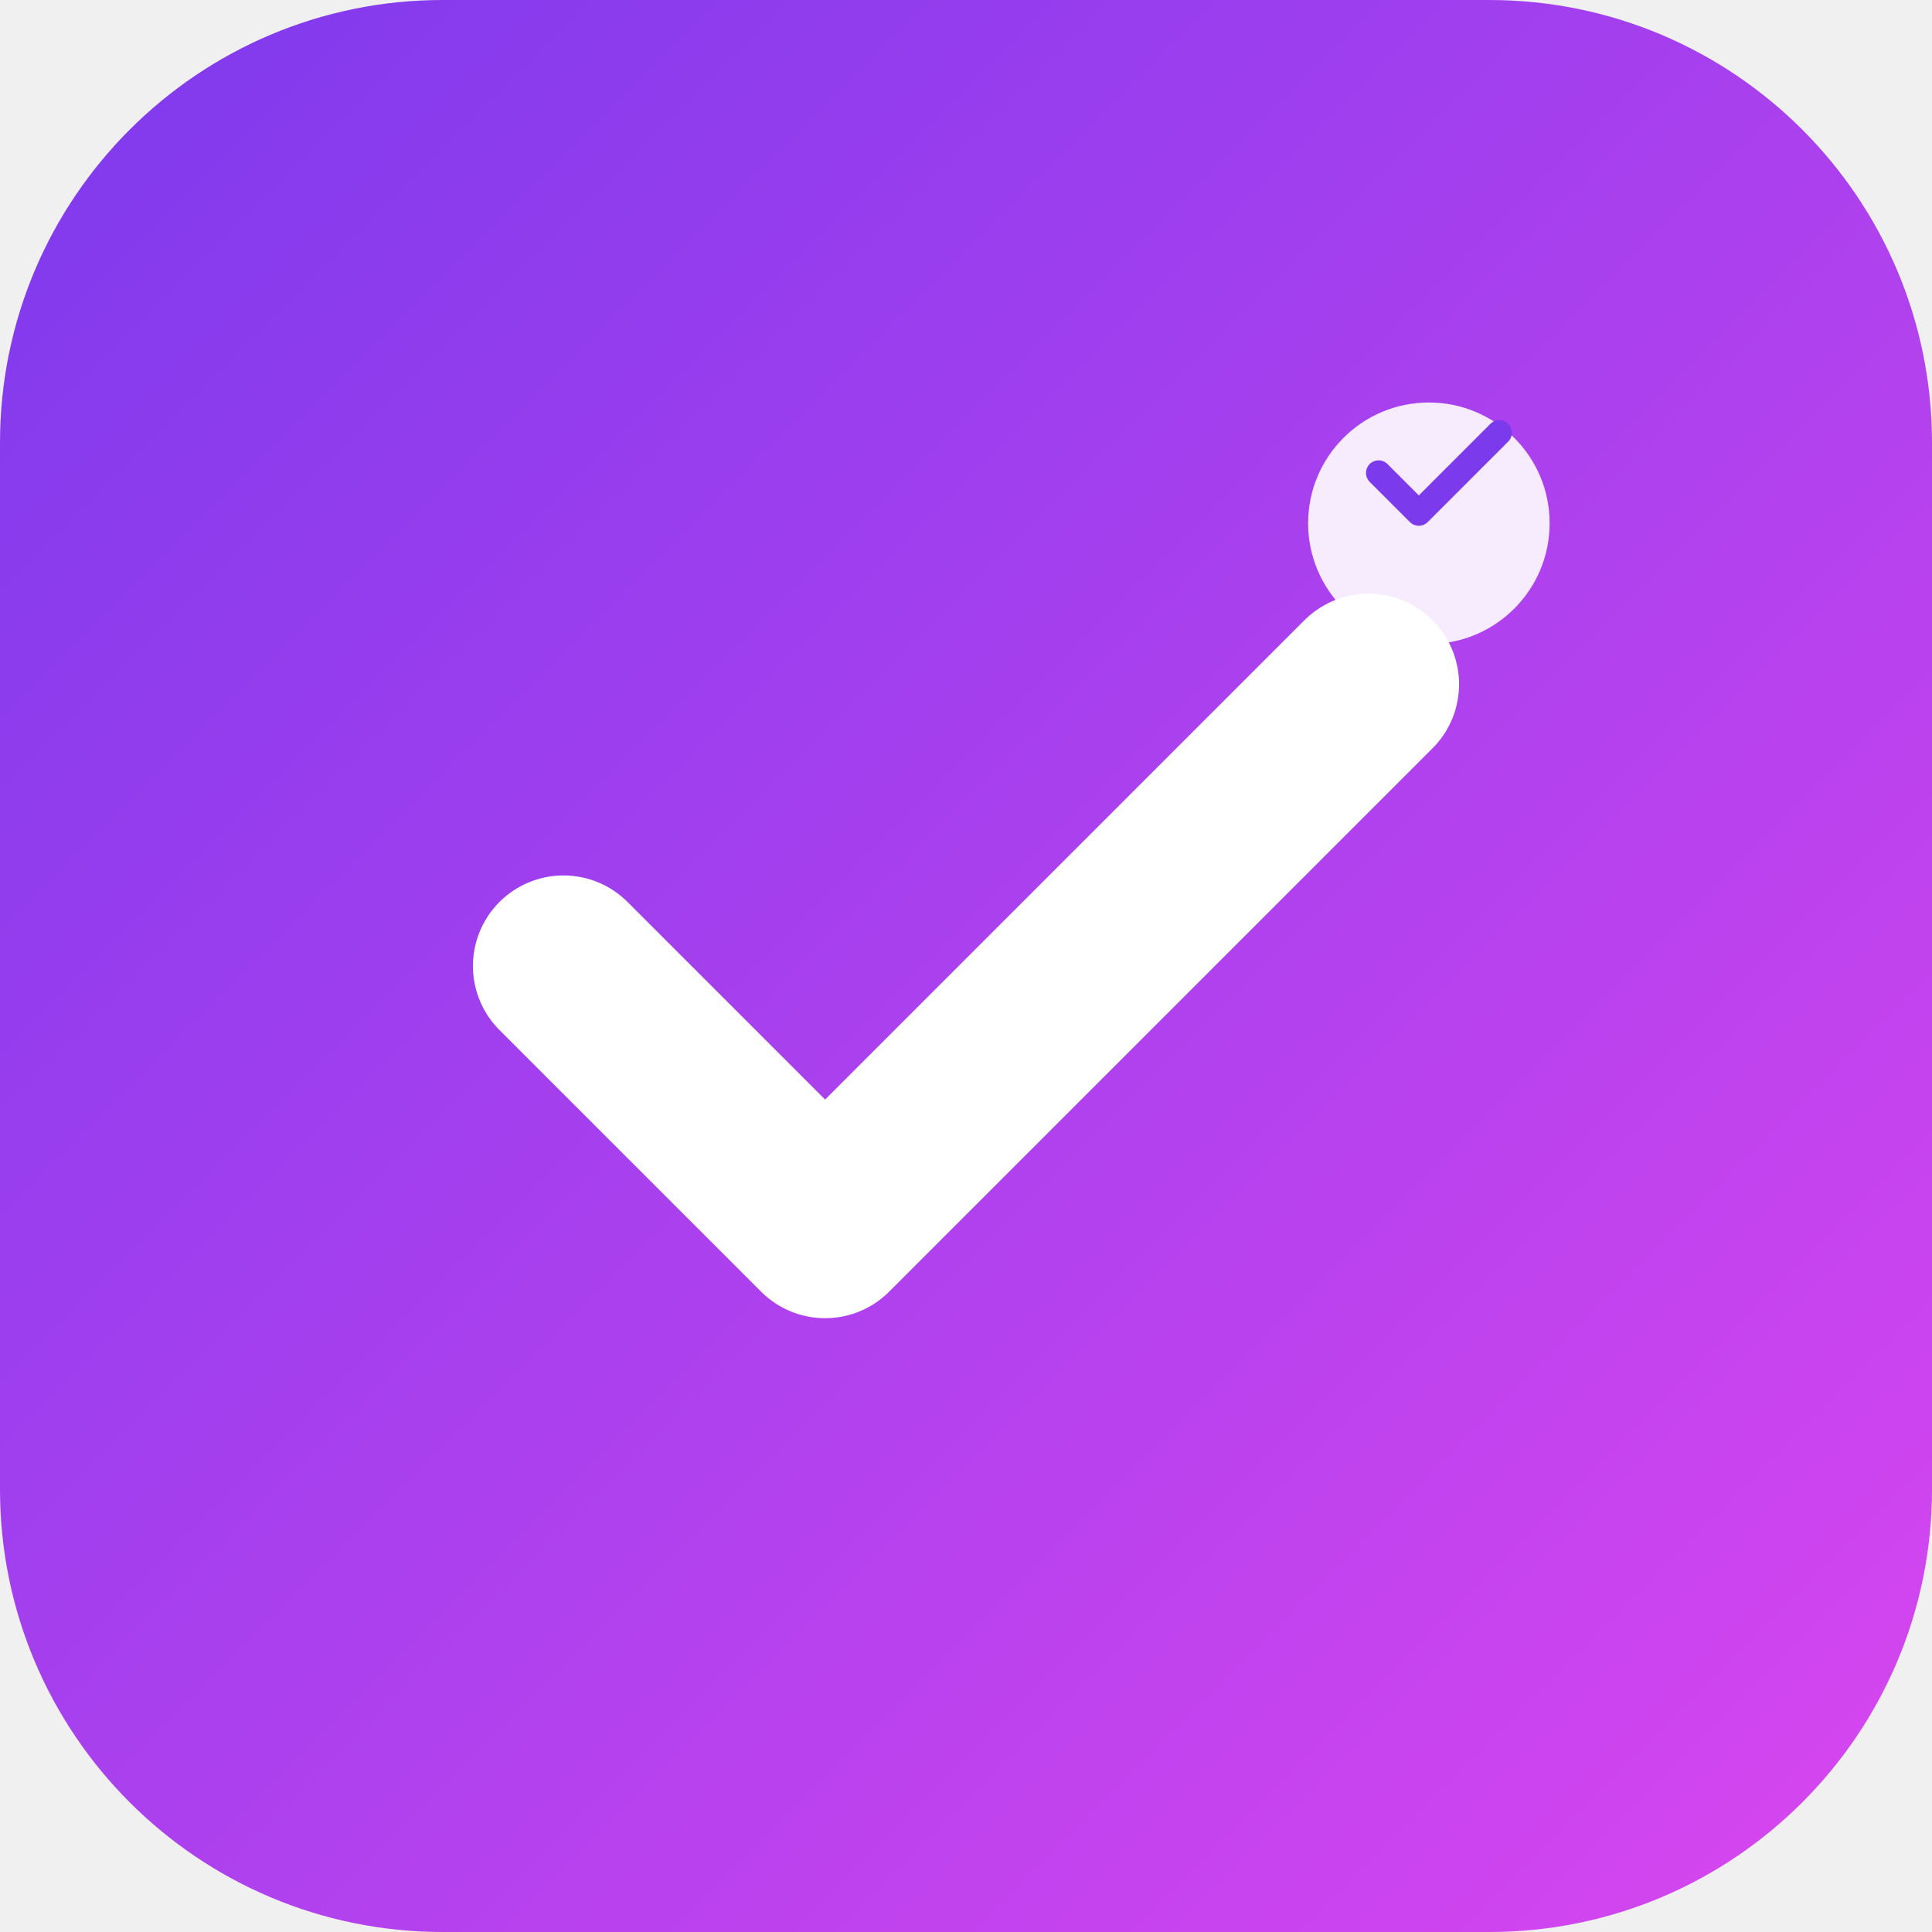
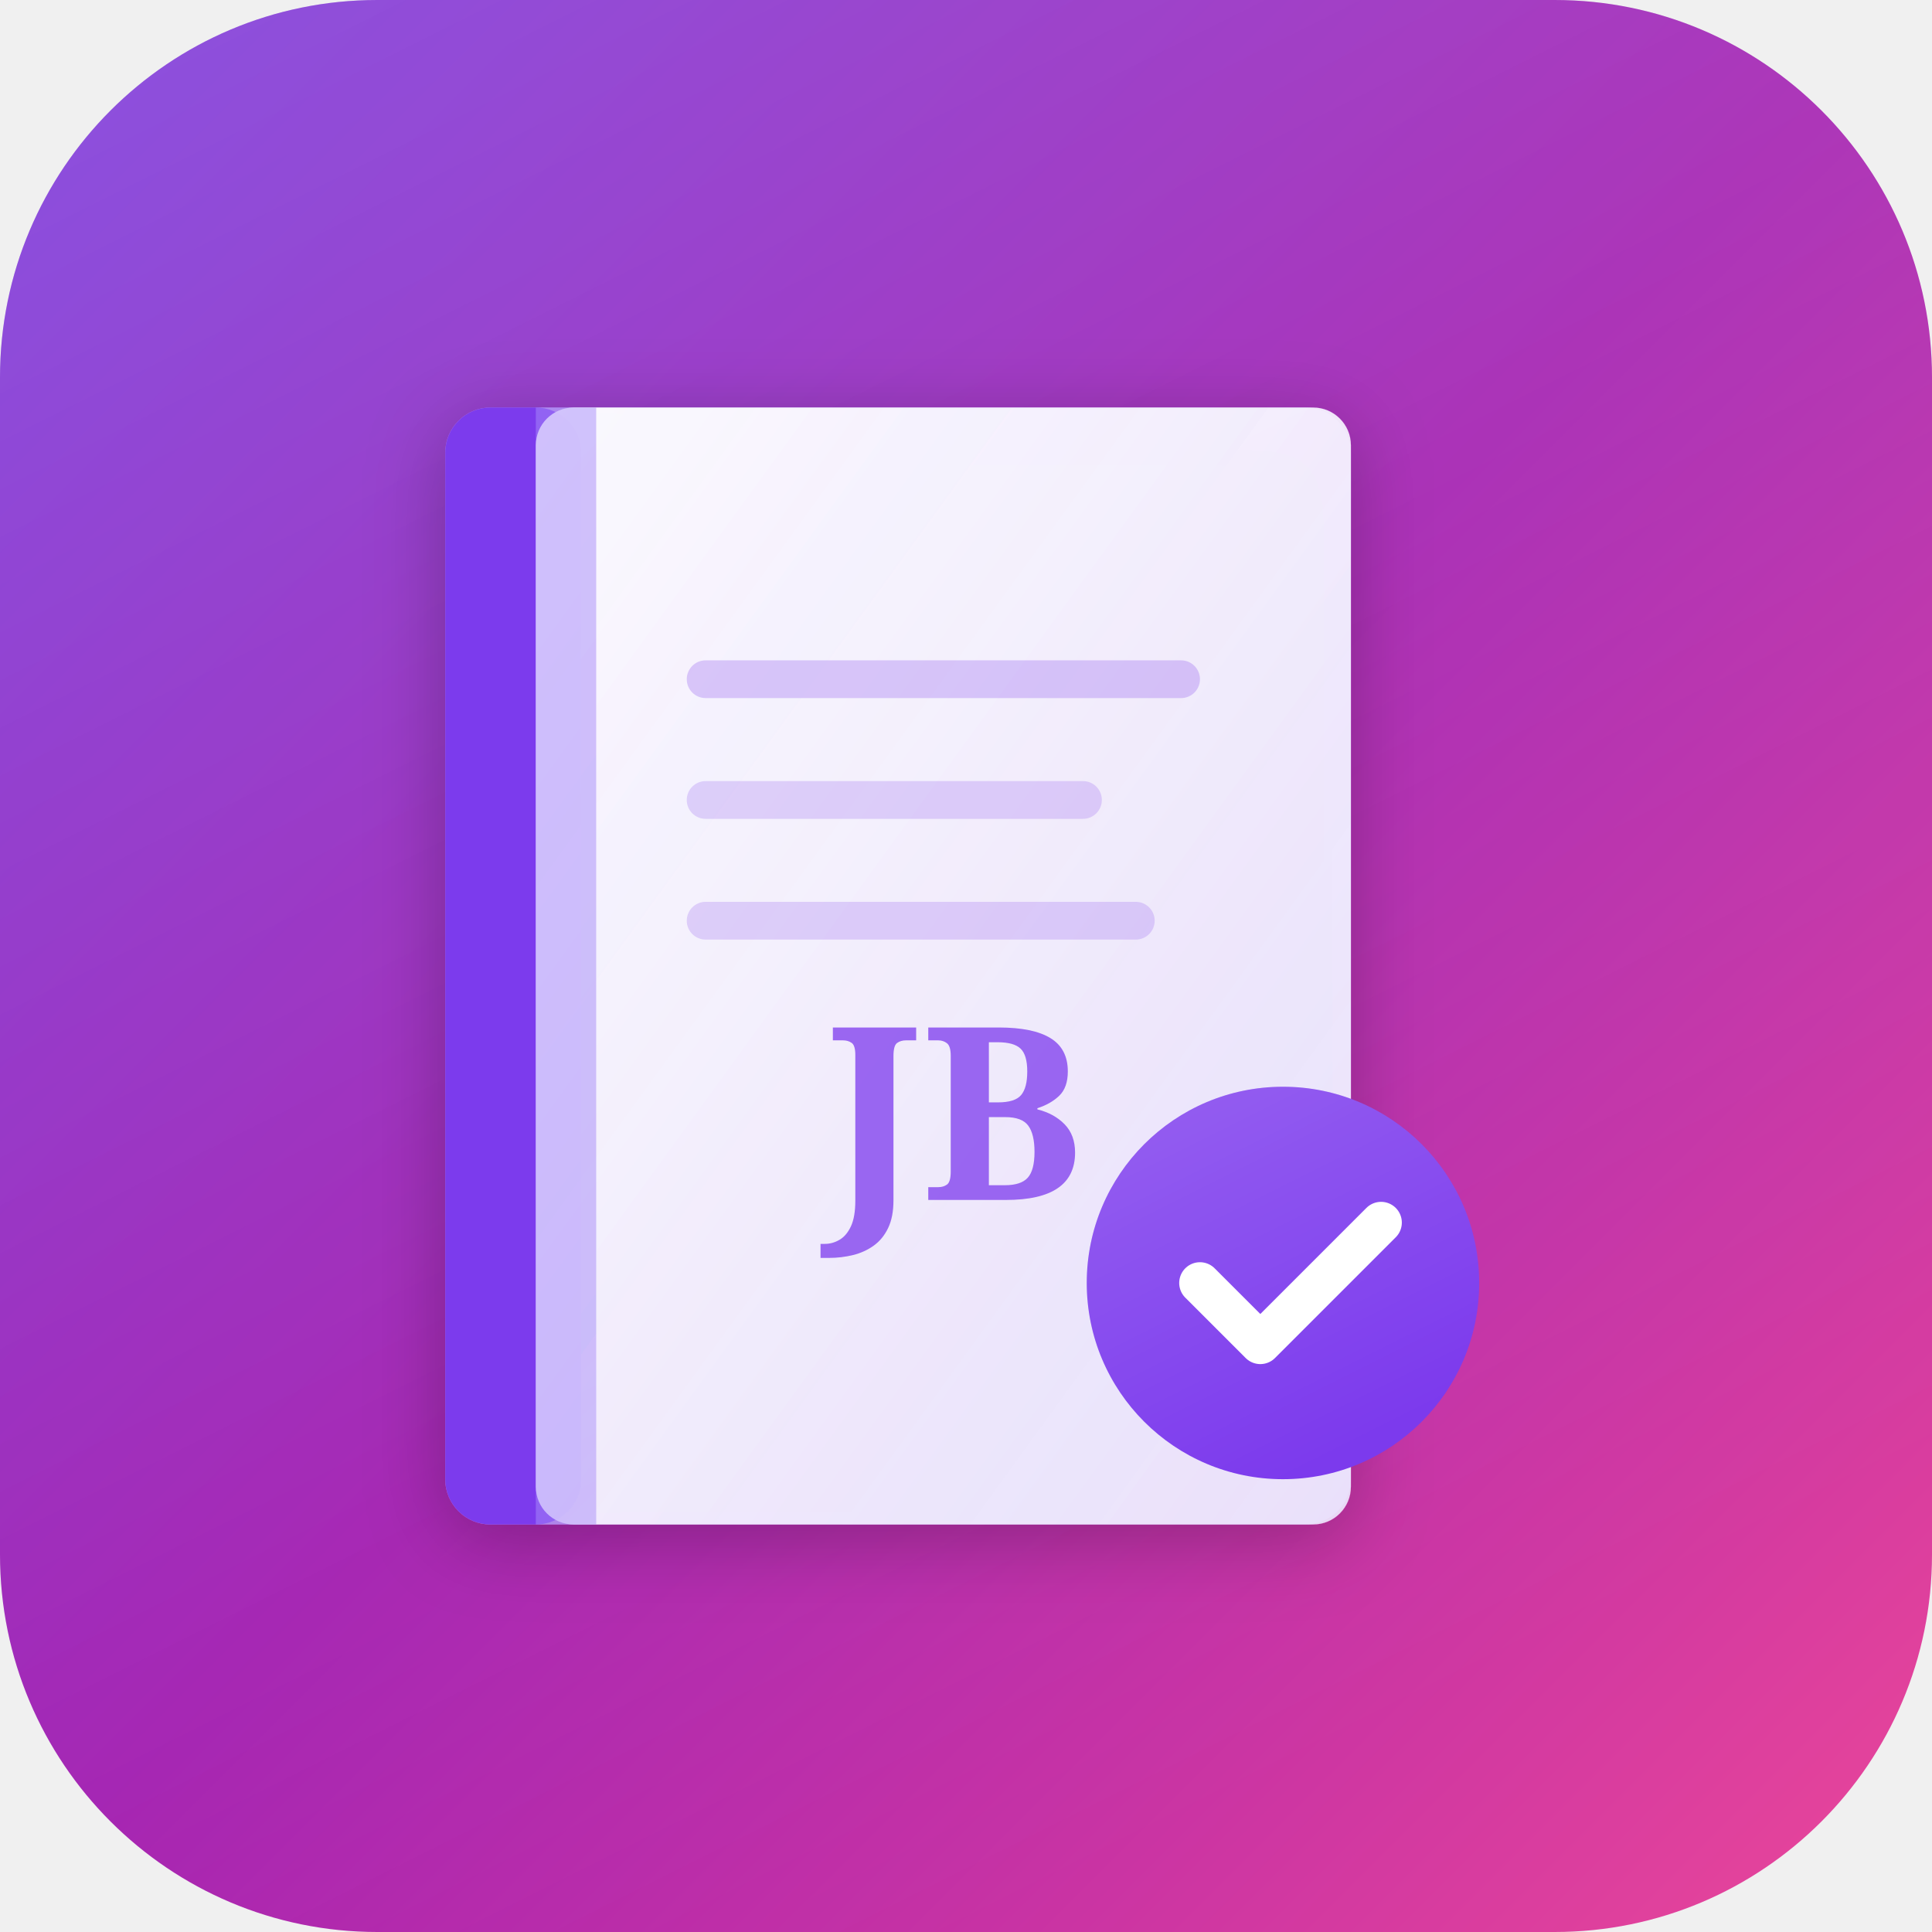
- <svg xmlns="http://www.w3.org/2000/svg" viewBox="0 0 192 192" width="192" height="192">
+ <svg xmlns="http://www.w3.org/2000/svg" viewBox="0 0 512 512">
  <defs>
-     <linearGradient id="g" x1="0%" y1="0%" x2="100%" y2="100%">
-       <stop offset="0%" stop-color="#7c3aed" />
-       <stop offset="100%" stop-color="#d946ef" />
+     <linearGradient id="bg" x1="0%" y1="0%" x2="100%" y2="100%">
+       <stop offset="0%" stop-color="#6d28d9" />
+       <stop offset="50%" stop-color="#a21caf" />
+       <stop offset="100%" stop-color="#ec4899" />
    </linearGradient>
+     <linearGradient id="shine" x1="0%" y1="0%" x2="50%" y2="100%">
+       <stop offset="0%" stop-color="#ffffff" stop-opacity="0.2" />
+       <stop offset="100%" stop-color="#ffffff" stop-opacity="0" />
+     </linearGradient>
+     <linearGradient id="page" x1="0%" y1="0%" x2="100%" y2="100%">
+       <stop offset="0%" stop-color="#ffffff" stop-opacity="0.95" />
+       <stop offset="100%" stop-color="#ede9fe" stop-opacity="0.9" />
+     </linearGradient>
+     <filter id="shadow" x="-10%" y="-10%" width="120%" height="120%">
+       <feDropShadow dx="0" dy="4" stdDeviation="10" flood-color="#000000" flood-opacity="0.25" />
+     </filter>
  </defs>
-   <rect width="192" height="192" rx="44" fill="url(#g)" />
-   <path d="M56 96l26 26 54-54" stroke="white" stroke-width="18" stroke-linecap="round" stroke-linejoin="round" fill="none" />
-   <circle cx="142" cy="52" r="12" fill="white" opacity="0.9" />
-   <path d="M137 47l4 4 8-8" stroke="#7c3aed" stroke-width="2.5" stroke-linecap="round" stroke-linejoin="round" fill="none" />
+   <rect width="512" height="512" rx="100" fill="url(#bg)" />
+   <rect width="512" height="512" rx="100" fill="url(#shine)" />
+   <g filter="url(#shadow)">
+     <rect x="118" y="108" width="240" height="296" rx="12" fill="#c4b5fd" opacity="0.6" />
+     <rect x="118" y="108" width="36" height="296" rx="12" fill="#7c3aed" />
+     <rect x="142" y="108" width="216" height="296" rx="10" fill="url(#page)" />
+     <rect x="142" y="108" width="16" height="296" fill="#a78bfa" opacity="0.5" />
+   </g>
+   <rect x="182" y="175" width="136" height="10" rx="5" fill="#7c3aed" opacity="0.25" />
+   <rect x="182" y="207" width="110" height="10" rx="5" fill="#7c3aed" opacity="0.2" />
+   <rect x="182" y="239" width="124" height="10" rx="5" fill="#7c3aed" opacity="0.2" />
+   <text x="253" y="318" font-family="Georgia, serif" font-size="64" font-weight="700" text-anchor="middle" fill="#7c3aed" opacity="0.75">JB</text>
+   <circle cx="340" cy="340" r="52" fill="#7c3aed" />
+   <circle cx="340" cy="340" r="52" fill="url(#shine)" />
+   <path d="M318 340 l16 16 32-32" stroke="white" stroke-width="11" stroke-linecap="round" stroke-linejoin="round" fill="none" />
</svg>
